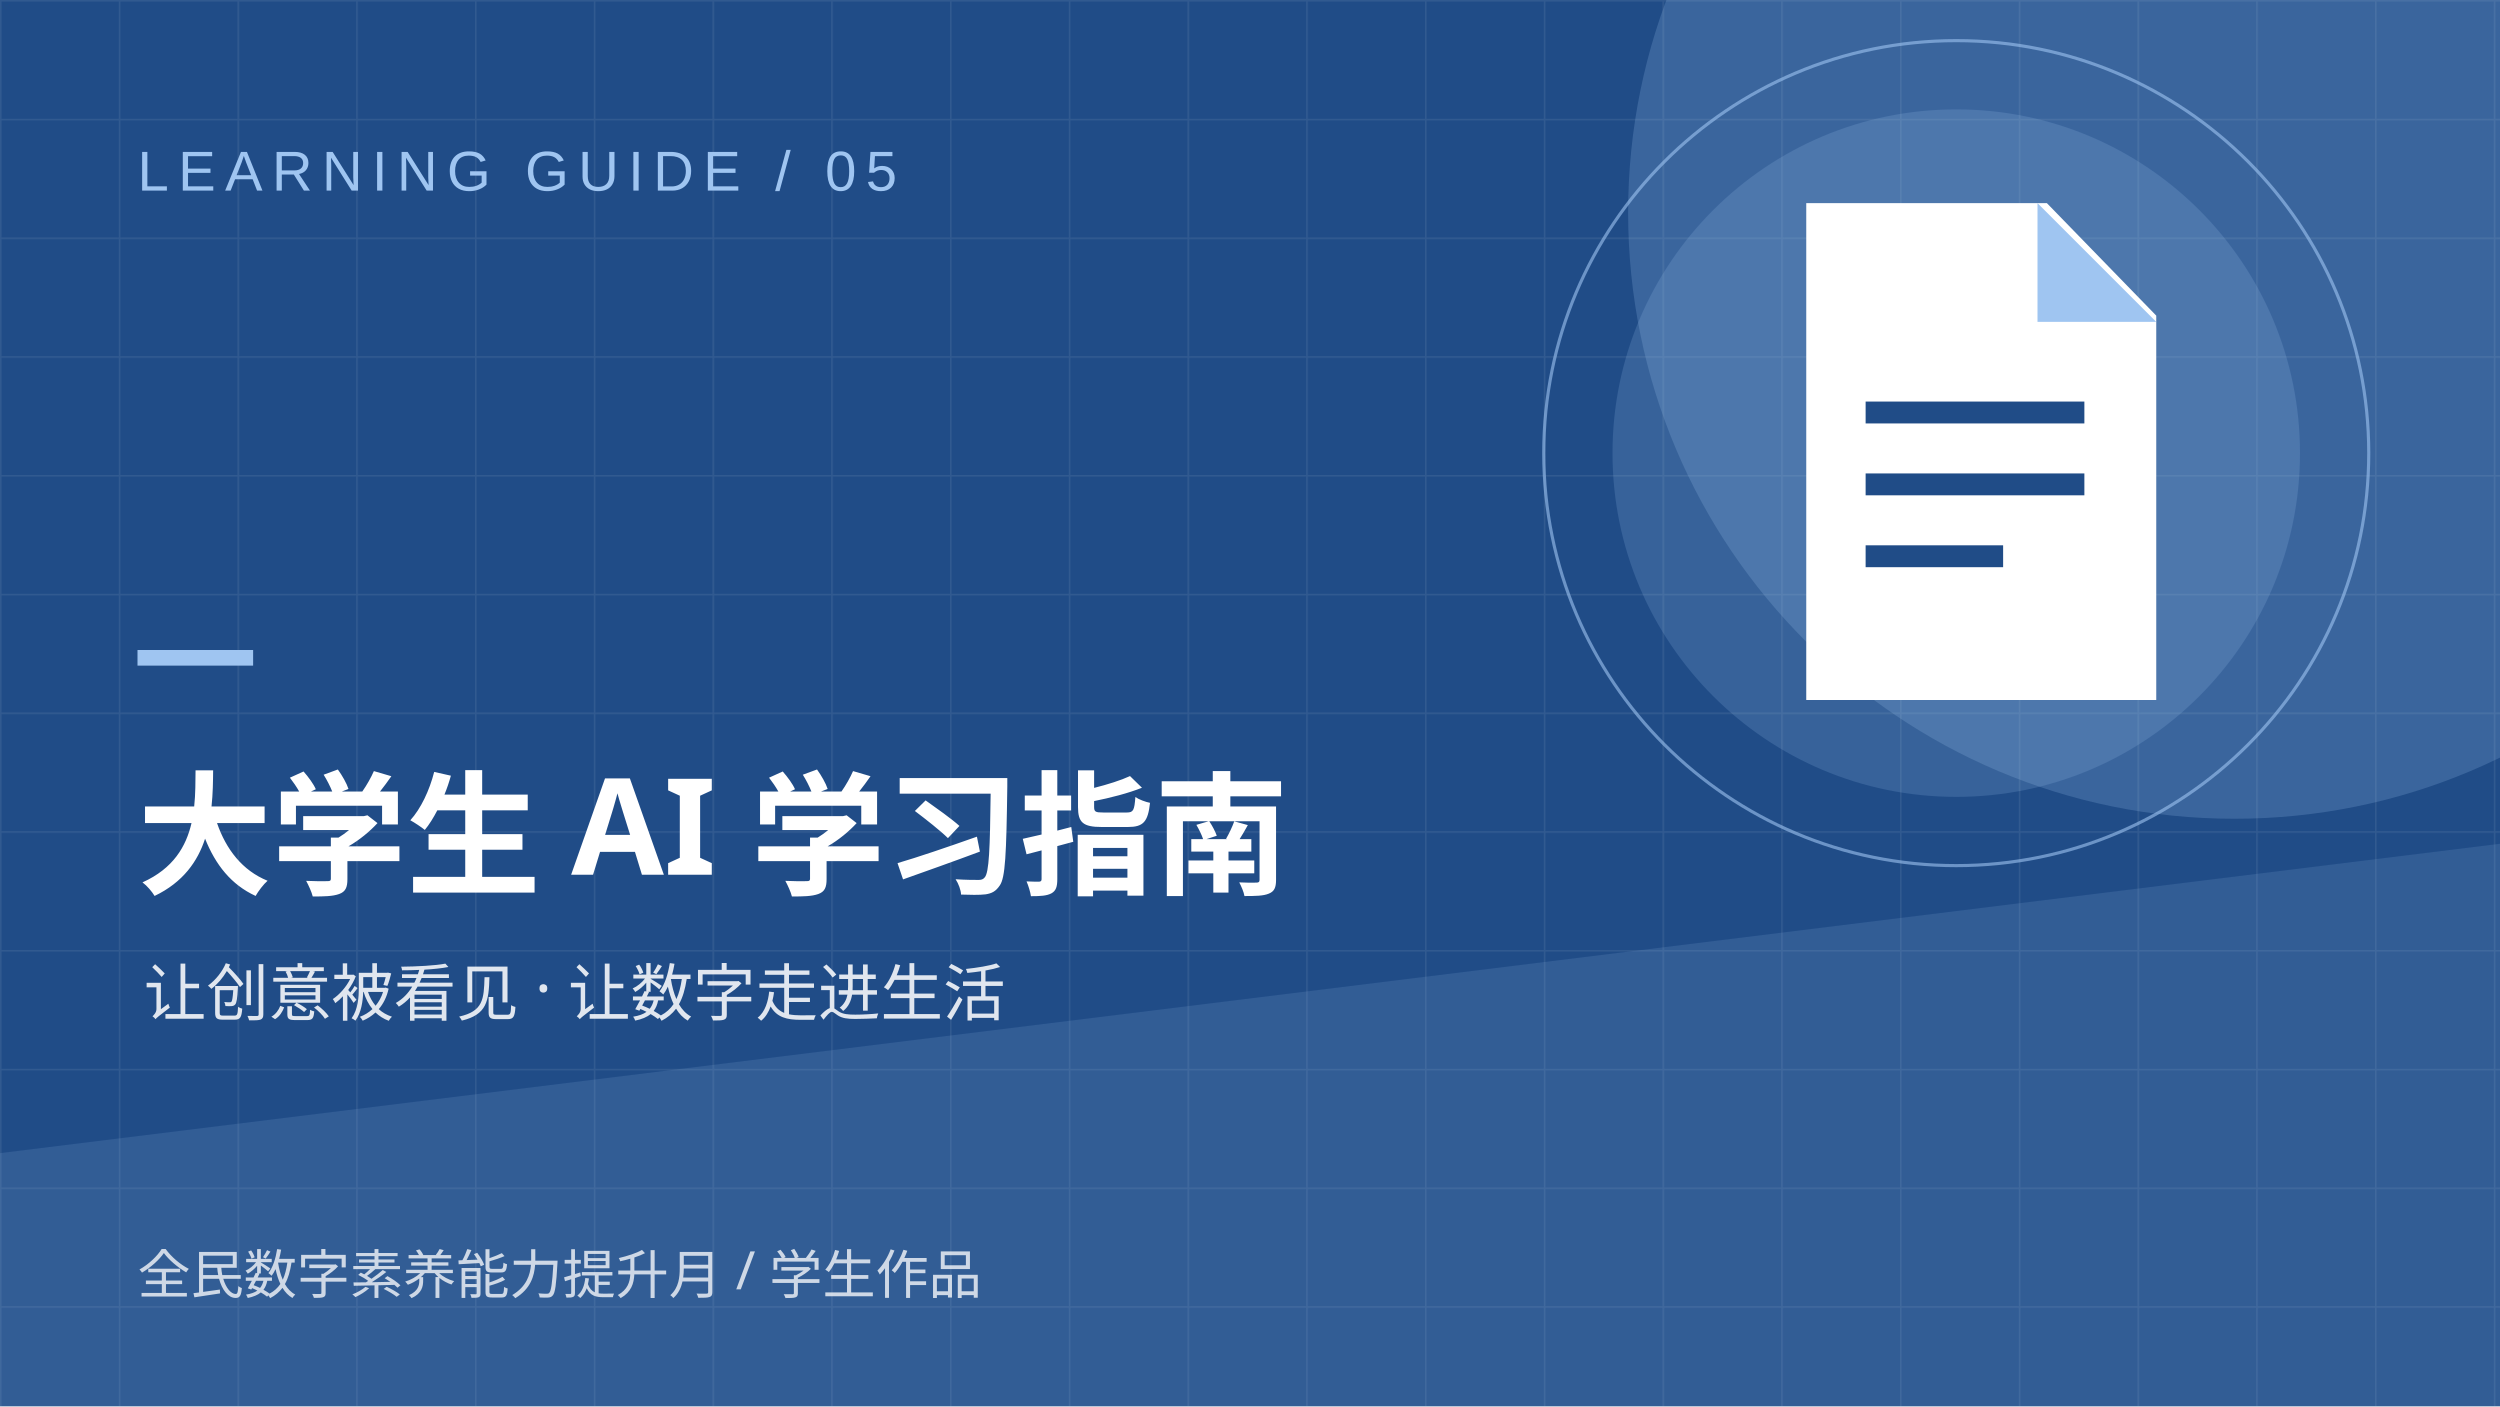
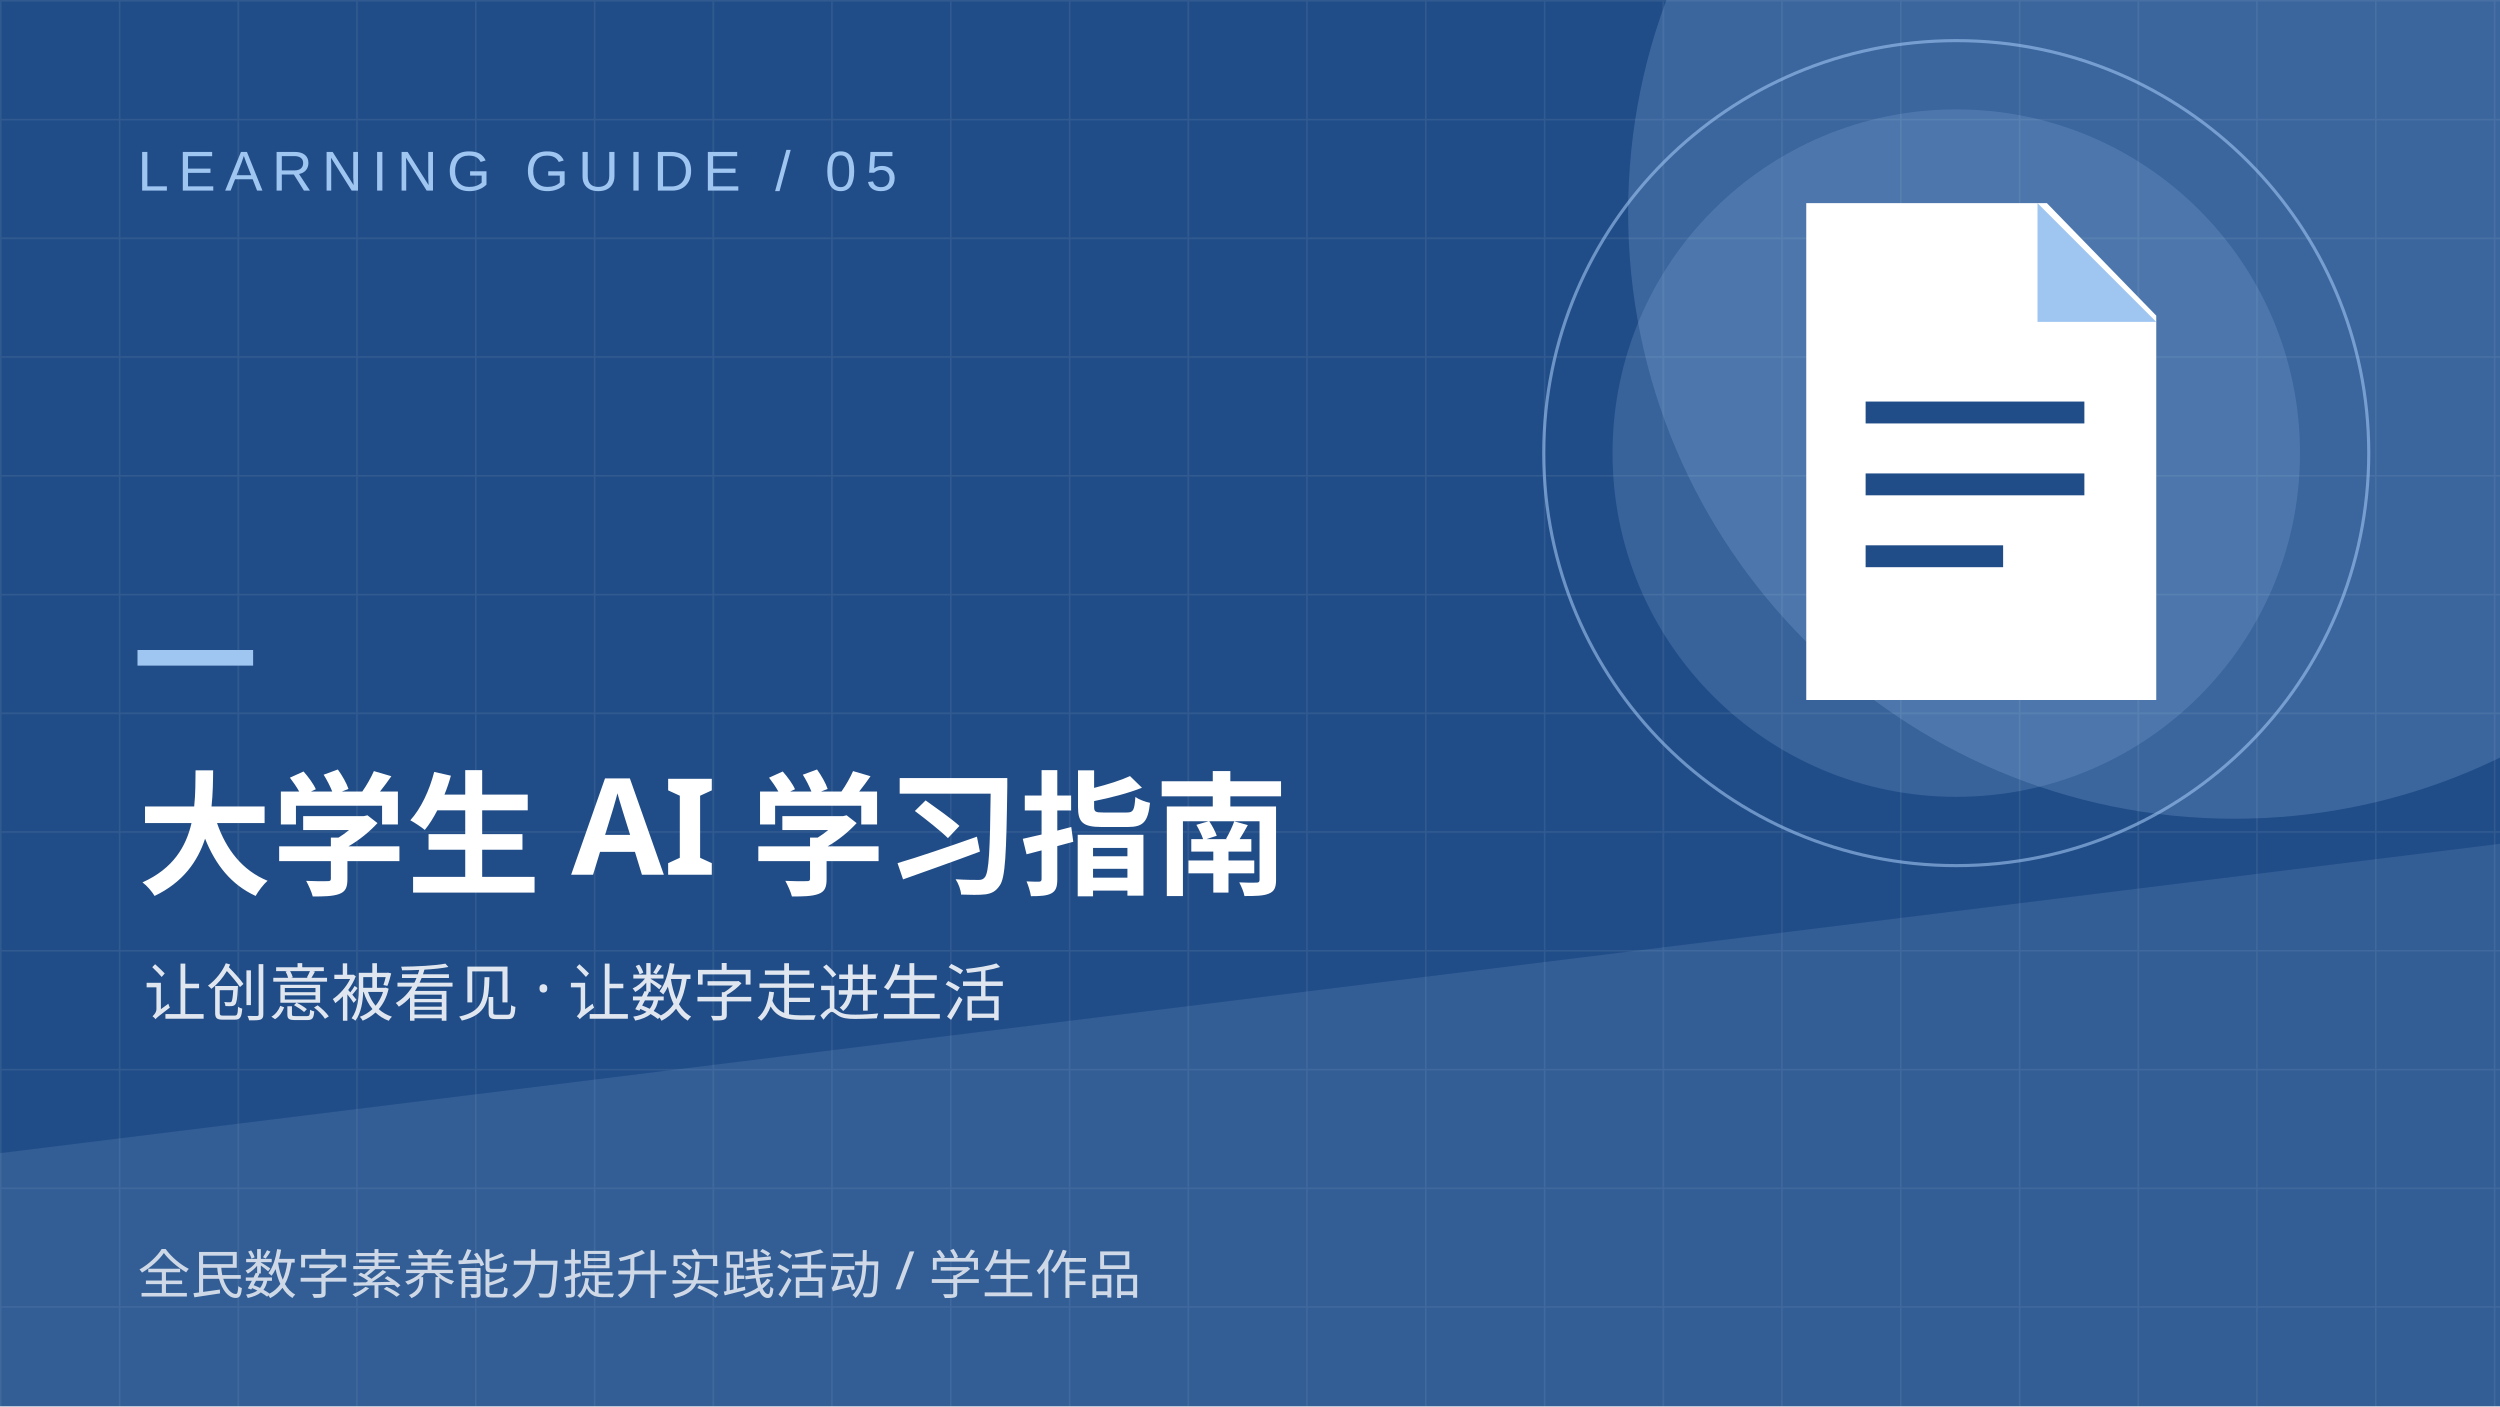
<svg xmlns="http://www.w3.org/2000/svg" width="800" height="450" viewBox="0 0 800 450">
  <defs>
    <pattern id="grid" width="38" height="38" patternUnits="userSpaceOnUse">
      <path d="M38 0H0v38" fill="none" stroke="white" stroke-opacity=".08" />
    </pattern>
  </defs>
  <rect width="800" height="450" fill="#204c87" />
  <rect width="800" height="450" fill="url(#grid)" />
  <circle cx="715" cy="68" r="194" fill="#9fc5f1" opacity=".21" />
  <circle cx="626" cy="145" r="110" fill="#9fc5f1" opacity=".18" />
  <circle cx="626" cy="145" r="132" fill="none" stroke="#9fc5f1" stroke-opacity=".6" />
  <path d="M578 65h77l35 36v123H578z" fill="white" />
  <path d="M652 65v38h38" fill="#9fc5f1" />
  <path d="M597 132h70m-70 23h70m-70 23h44" stroke="#204c87" stroke-width="7" />
  <path d="M0 369 800 270v180H0z" fill="#9fc5f1" opacity=".14" />
  <text x="44" y="61" fill="#9fc5f1" font-family="Arial,sans-serif" font-size="18" letter-spacing="3">LEARNING GUIDE / 05</text>
  <rect x="44" y="208" width="37" height="5" fill="#9fc5f1" />
  <text x="44" y="283" fill="white" font-family="PingFang SC,Microsoft YaHei,sans-serif" font-size="43" font-weight="700">大学生 AI 学习指南</text>
  <text x="46" y="325" fill="white" fill-opacity=".86" font-family="PingFang SC,sans-serif" font-size="20">让创意被看见 · 让数字走进生活</text>
-   <text x="44" y="414" fill="white" fill-opacity=".76" font-family="PingFang SC,sans-serif" font-size="17">全民数字素养能力提升月 / 学生作品</text>
+   <text x="44" y="414" fill="white" fill-opacity=".76" font-family="PingFang SC,sans-serif" font-size="17">全民数字素养能力提升实践活动 / 学生作品</text>
</svg>
